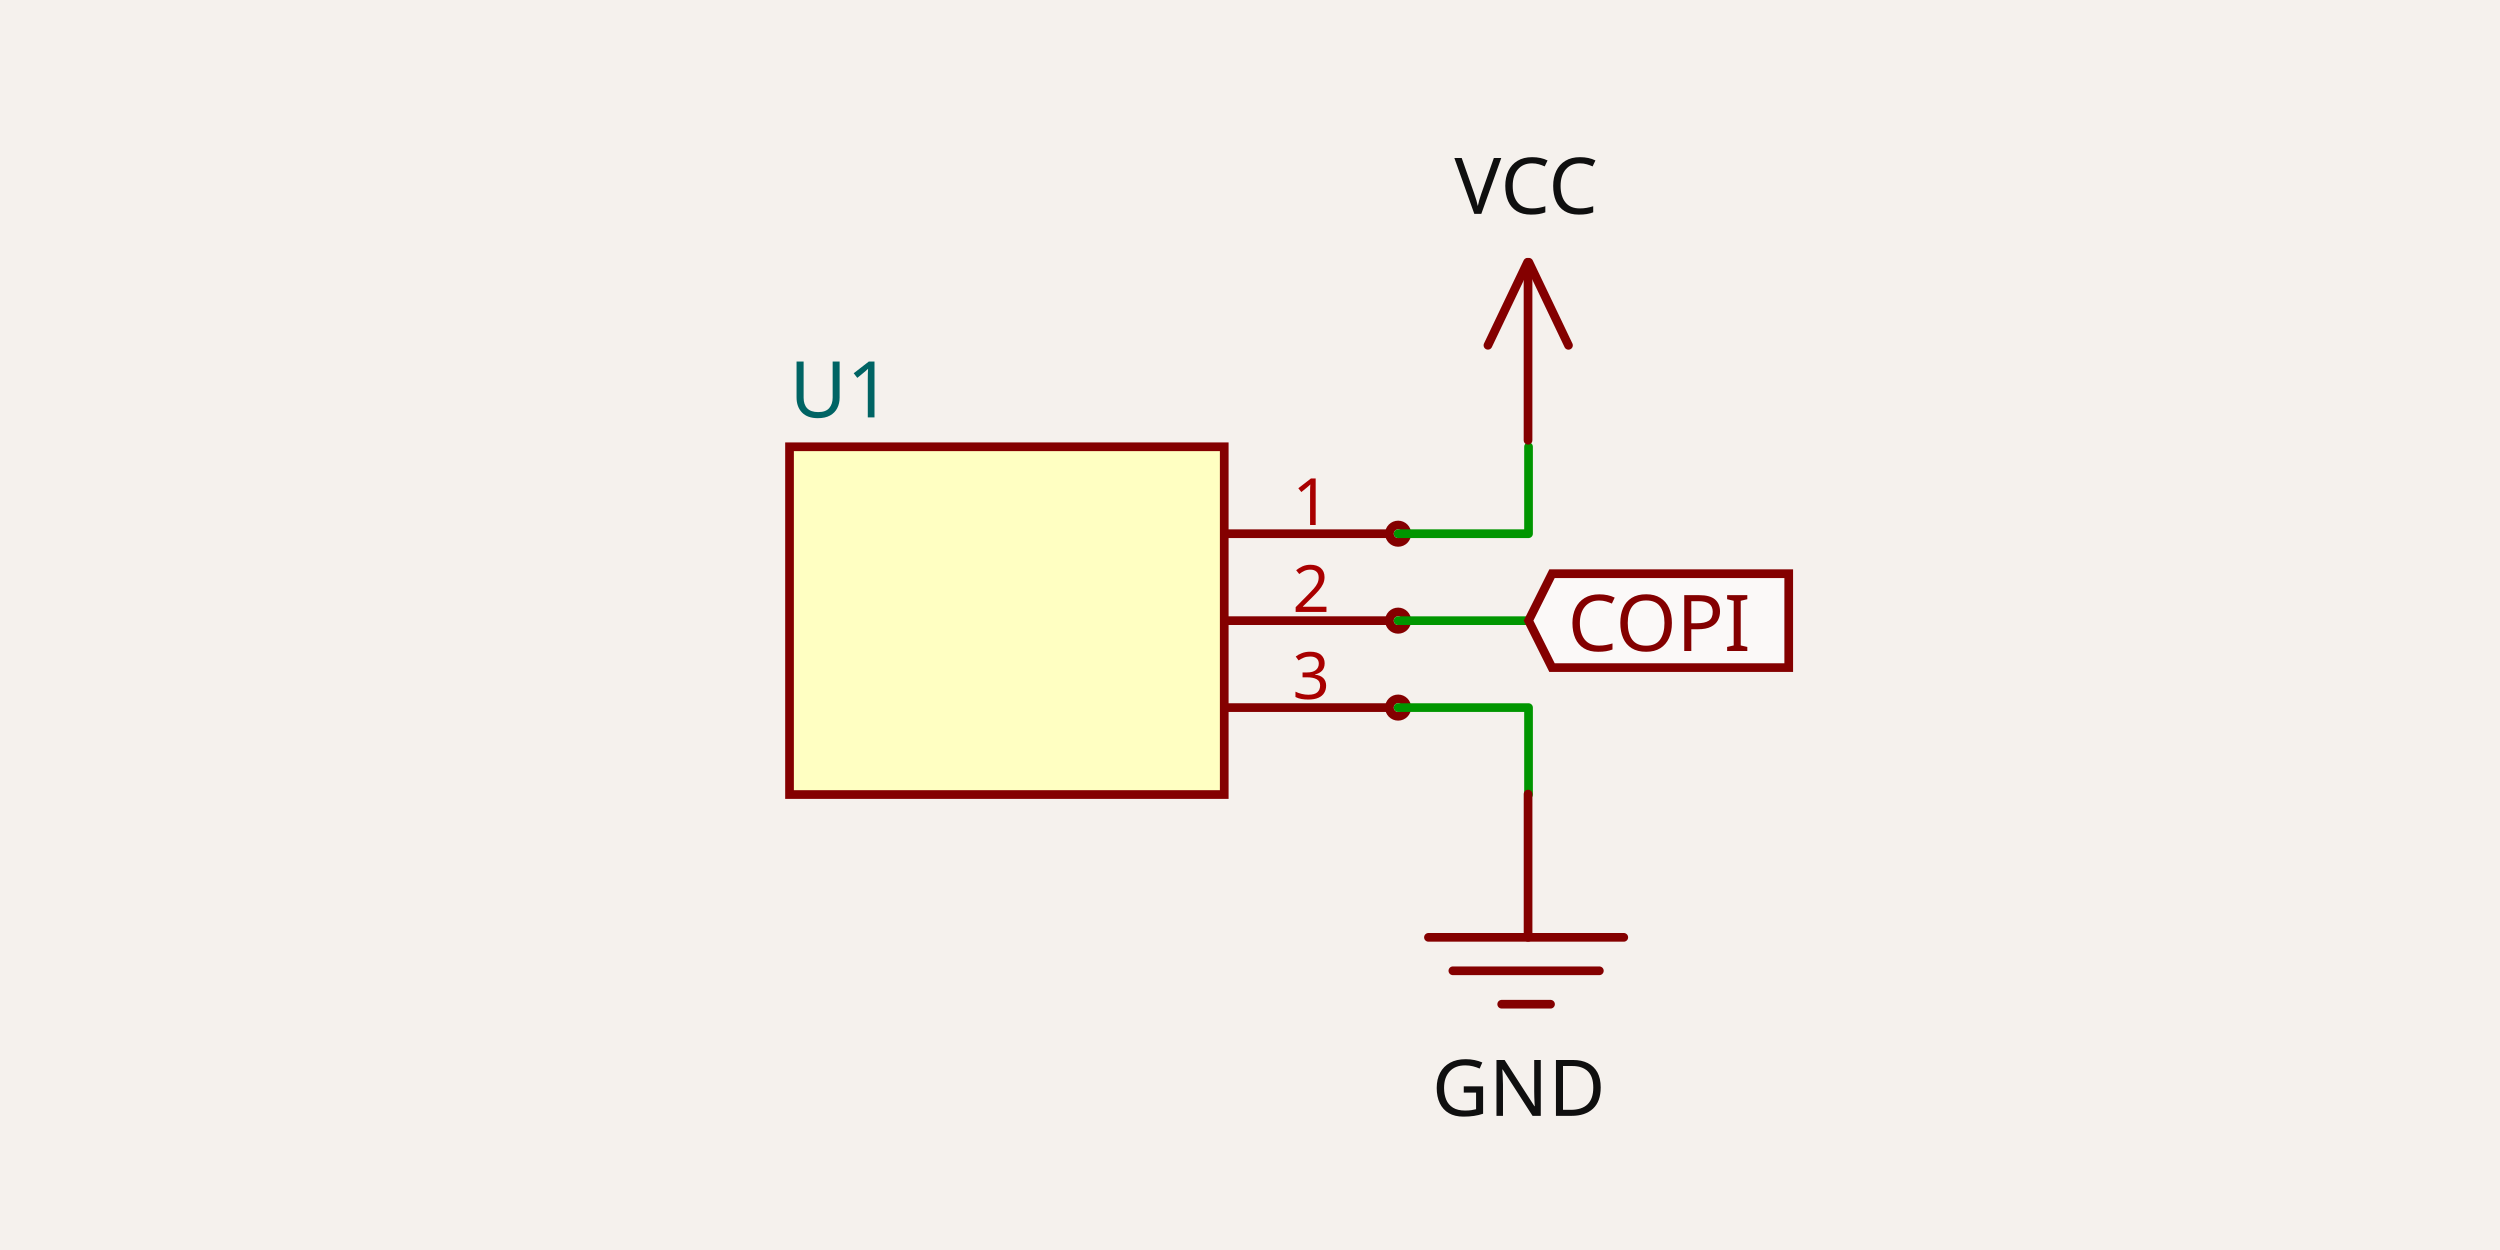
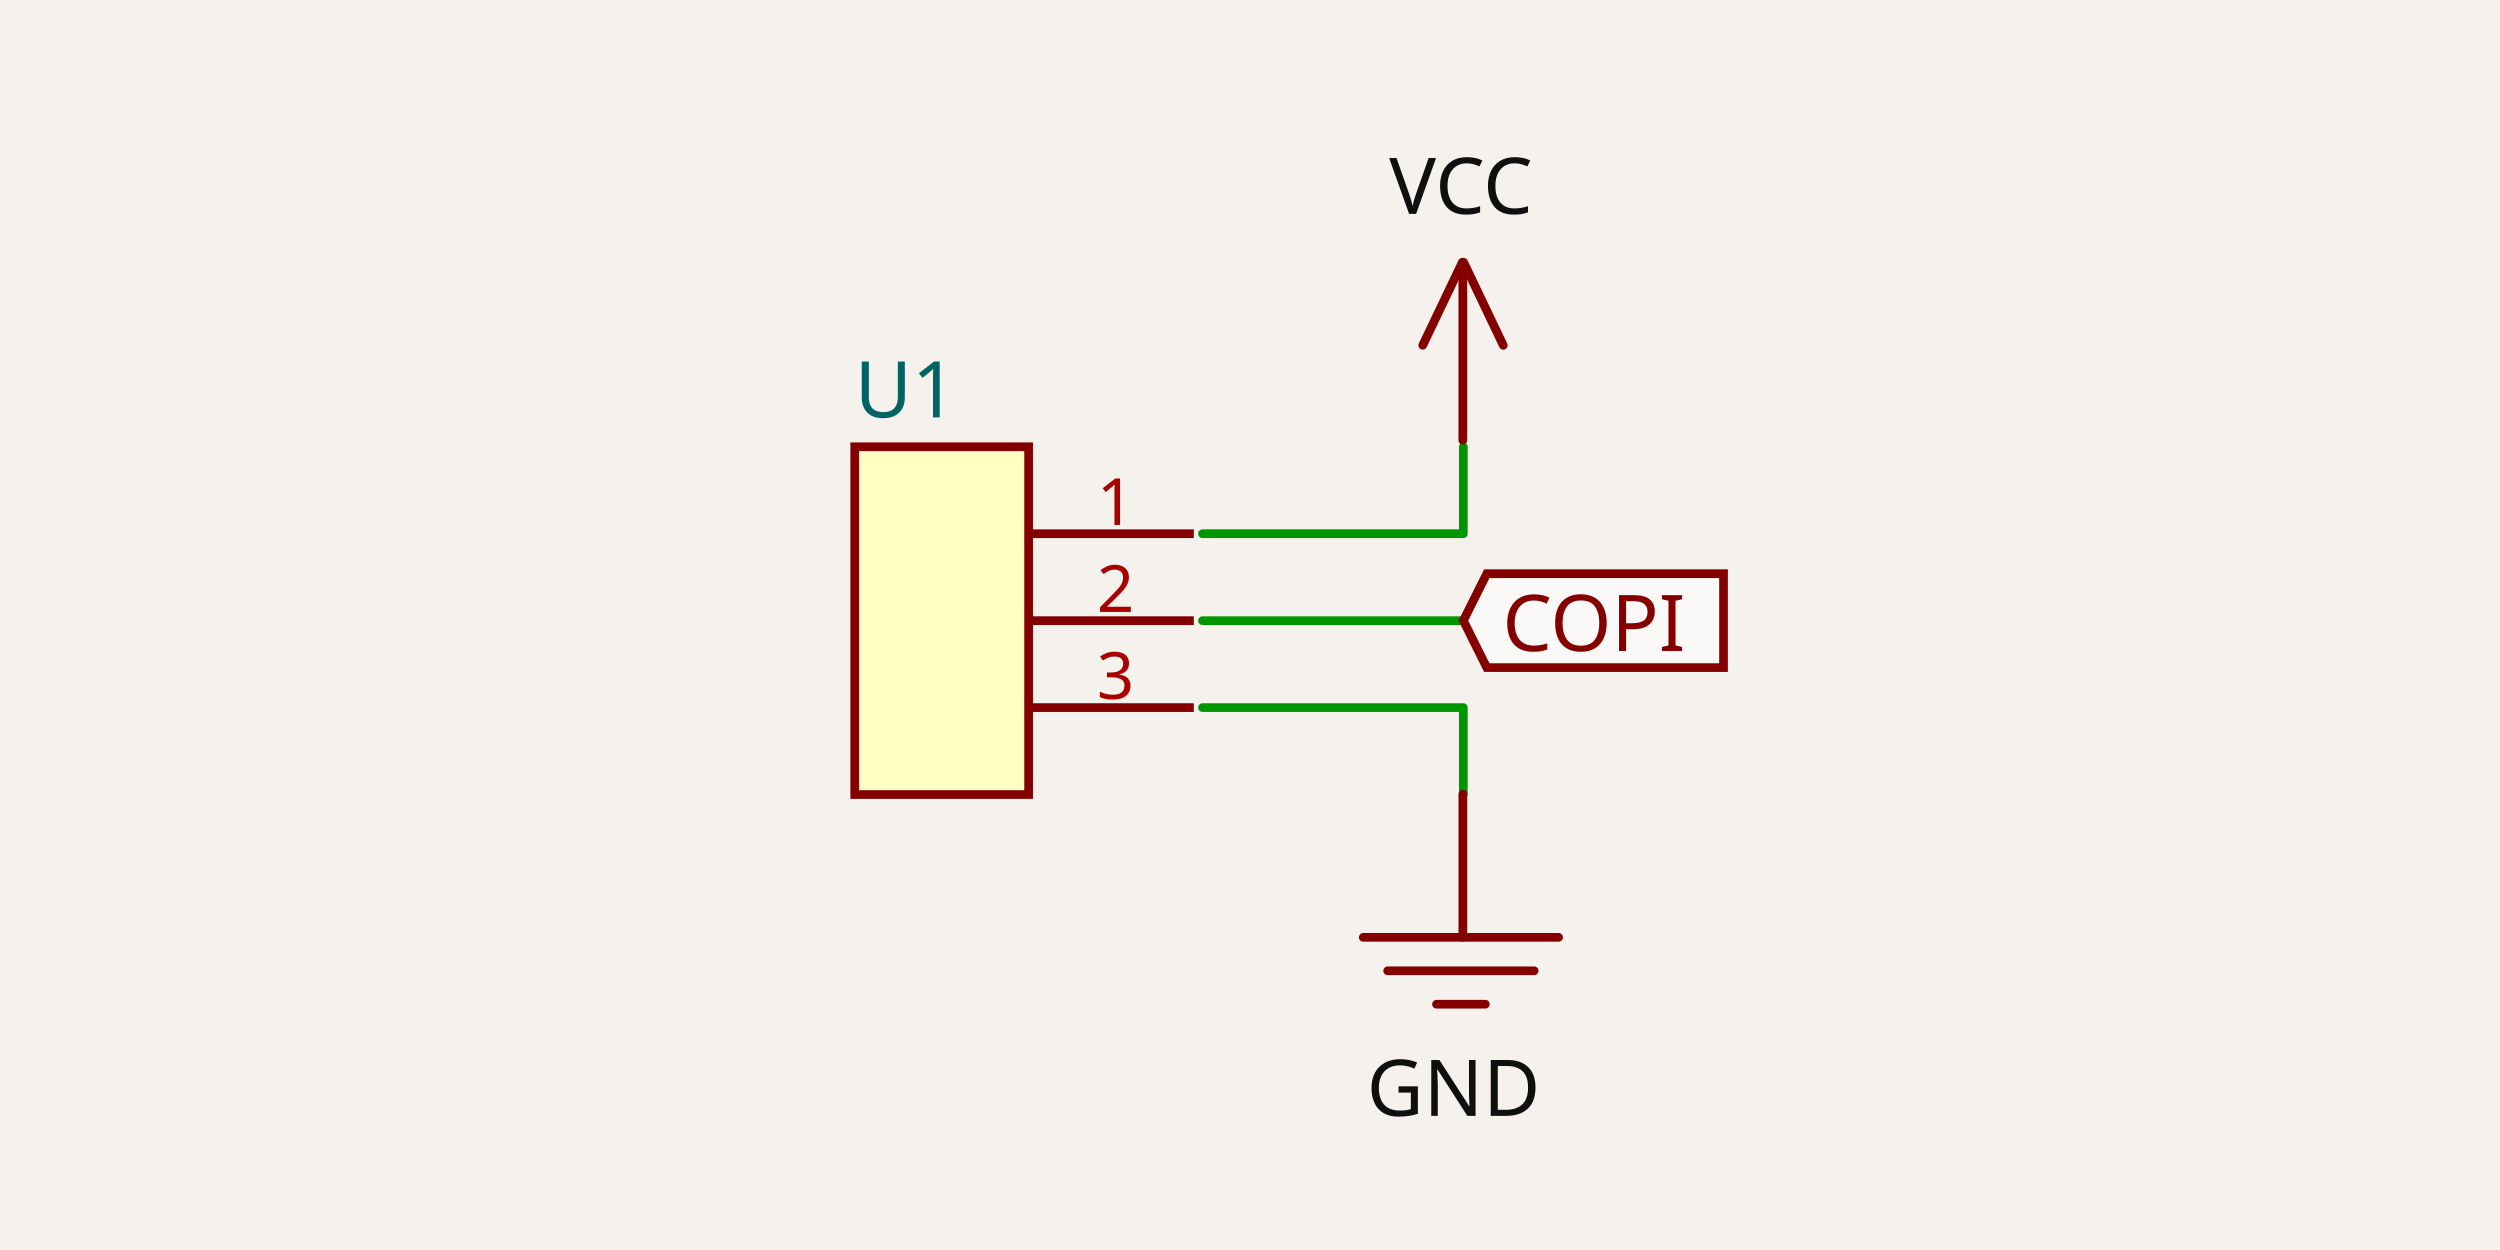
- <svg xmlns="http://www.w3.org/2000/svg" width="1200" height="600" style="background-color: rgb(245, 241, 237)" data-real-to-screen-transform="matrix(208.6617824353,0,0,-208.6617824353,483.3024204767,297.9133821756)">
+ <svg xmlns="http://www.w3.org/2000/svg" width="1200" height="600" style="background-color: rgb(245, 241, 237)" data-real-to-screen-transform="matrix(208.6617824353,0,0,-208.6617824353,452.0031531114,297.9133821756)" data-software-used-string="@tscircuit/core@0.0.532">
  <style>
              .boundary { fill: rgb(245, 241, 237); }
              .schematic-boundary { fill: none; stroke: #fff; }
              .component { fill: none; stroke: rgb(132, 0, 0); }
              .chip { fill: rgb(255, 255, 194); stroke: rgb(132, 0, 0); }
              .component-pin { fill: none; stroke: rgb(132, 0, 0); }
              .trace:hover {
                filter: invert(1);
              }
              .trace:hover .trace-crossing-outline {
                opacity: 0;
              }
              .trace:hover .trace-junction {
                filter: invert(1);
              }
              .text { font-family: sans-serif; fill: rgb(0, 150, 0); }
              .pin-number { fill: rgb(169, 0, 0); }
              .port-label { fill: rgb(0, 100, 100); }
              .component-name { fill: rgb(0, 100, 100); }
            </style>
  <rect class="boundary" x="0" y="0" width="1200" height="600" />
  <g data-circuit-json-type="schematic_component" data-schematic-component-id="schematic_component_0">
-     <rect class="component chip" x="378.972" y="214.449" width="208.662" height="166.929" stroke-width="4.173px" fill="rgb(255, 255, 194)" stroke="rgb(132, 0, 0)" />
-     <rect class="component-overlay" x="378.972" y="214.449" width="208.662" height="166.929" fill="transparent" />
-     <text x="378.972" y="408.504" fill="#006464" text-anchor="start" dominant-baseline="middle" font-family="sans-serif" font-size="37.559px" transform="rotate(0, 378.9715, 408.5041)" />
-     <text x="378.972" y="187.323" fill="#006464" text-anchor="start" dominant-baseline="middle" font-family="sans-serif" font-size="37.559px" transform="rotate(0, 378.9715, 187.3226)">U1</text>
-     <line class="component-pin" x1="666.925" y1="256.181" x2="587.633" y2="256.181" stroke-width="4.173px" />
-     <circle class="component-pin" cx="671.098" cy="256.181" r="4.173" stroke-width="4.173px" />
-     <text class="pin-number" x="629.366" y="252.008" style="font-family: sans-serif;" fill="rgb(169, 0, 0)" text-anchor="middle" dominant-baseline="auto" font-size="31.299px" transform="">1</text>
-     <line class="component-pin" x1="666.925" y1="297.913" x2="587.633" y2="297.913" stroke-width="4.173px" />
-     <circle class="component-pin" cx="671.098" cy="297.913" r="4.173" stroke-width="4.173px" />
-     <text class="pin-number" x="629.366" y="293.74" style="font-family: sans-serif;" fill="rgb(169, 0, 0)" text-anchor="middle" dominant-baseline="auto" font-size="31.299px" transform="">2</text>
-     <line class="component-pin" x1="666.925" y1="339.646" x2="587.633" y2="339.646" stroke-width="4.173px" />
-     <circle class="component-pin" cx="671.098" cy="339.646" r="4.173" stroke-width="4.173px" />
-     <text class="pin-number" x="629.366" y="335.473" style="font-family: sans-serif;" fill="rgb(169, 0, 0)" text-anchor="middle" dominant-baseline="auto" font-size="31.299px" transform="">3</text>
+     <rect class="component chip" x="410.271" y="214.449" width="83.465" height="166.929" stroke-width="4.173px" fill="rgb(255, 255, 194)" stroke="rgb(132, 0, 0)" />
+     <rect class="component-overlay" x="410.271" y="214.449" width="83.465" height="166.929" fill="transparent" />
+     <text x="410.271" y="408.504" fill="#006464" text-anchor="start" dominant-baseline="middle" font-family="sans-serif" font-size="37.559px" transform="rotate(0, 410.2708, 408.5041)" />
+     <text x="410.271" y="187.323" fill="#006464" text-anchor="start" dominant-baseline="middle" font-family="sans-serif" font-size="37.559px" transform="rotate(0, 410.2708, 187.3226)">U1</text>
+     <line class="component-pin" x1="573.027" y1="256.181" x2="493.736" y2="256.181" stroke-width="4.173px" />
+     <text class="pin-number" x="535.468" y="252.008" style="font-family: sans-serif;" fill="rgb(169, 0, 0)" text-anchor="middle" dominant-baseline="auto" font-size="31.299px" transform="">1</text>
+     <line class="component-pin" x1="573.027" y1="297.913" x2="493.736" y2="297.913" stroke-width="4.173px" />
+     <text class="pin-number" x="535.468" y="293.74" style="font-family: sans-serif;" fill="rgb(169, 0, 0)" text-anchor="middle" dominant-baseline="auto" font-size="31.299px" transform="">2</text>
+     <line class="component-pin" x1="573.027" y1="339.646" x2="493.736" y2="339.646" stroke-width="4.173px" />
+     <text class="pin-number" x="535.468" y="335.473" style="font-family: sans-serif;" fill="rgb(169, 0, 0)" text-anchor="middle" dominant-baseline="auto" font-size="31.299px" transform="">3</text>
  </g>
  <g class="trace" data-circuit-json-type="schematic_trace" data-schematic-trace-id="schematic_trace_0">
-     <path d="M 671.098 256.181 L 733.697 256.181 L 733.697 214.449" class="trace-invisible-hover-outline" stroke="rgb(0, 150, 0)" fill="none" stroke-width="33.386px" stroke-linecap="round" opacity="0" stroke-linejoin="round" />
-     <path d="M 671.098 256.181 L 733.697 256.181 L 733.697 214.449" stroke="rgb(0, 150, 0)" fill="none" stroke-width="4.173px" stroke-linecap="round" stroke-linejoin="round" />
+     <path d="M 577.2 256.181 L 702.397 256.181 L 702.397 214.449" class="trace-invisible-hover-outline" stroke="rgb(0, 150, 0)" fill="none" stroke-width="33.386px" stroke-linecap="round" opacity="0" stroke-linejoin="round" />
+     <path d="M 577.2 256.181 L 702.397 256.181 L 702.397 214.449" stroke="rgb(0, 150, 0)" fill="none" stroke-width="4.173px" stroke-linecap="round" stroke-linejoin="round" />
  </g>
  <g class="trace" data-circuit-json-type="schematic_trace" data-schematic-trace-id="schematic_trace_1">
-     <path d="M 671.098 297.913 L 733.697 297.913" class="trace-invisible-hover-outline" stroke="rgb(0, 150, 0)" fill="none" stroke-width="33.386px" stroke-linecap="round" opacity="0" stroke-linejoin="round" />
-     <path d="M 671.098 297.913 L 733.697 297.913" stroke="rgb(0, 150, 0)" fill="none" stroke-width="4.173px" stroke-linecap="round" stroke-linejoin="round" />
+     <path d="M 577.2 297.913 L 702.397 297.913" class="trace-invisible-hover-outline" stroke="rgb(0, 150, 0)" fill="none" stroke-width="33.386px" stroke-linecap="round" opacity="0" stroke-linejoin="round" />
+     <path d="M 577.2 297.913 L 702.397 297.913" stroke="rgb(0, 150, 0)" fill="none" stroke-width="4.173px" stroke-linecap="round" stroke-linejoin="round" />
  </g>
  <g class="trace" data-circuit-json-type="schematic_trace" data-schematic-trace-id="schematic_trace_2">
-     <path d="M 671.098 339.646 L 733.697 339.646 L 733.697 381.378" class="trace-invisible-hover-outline" stroke="rgb(0, 150, 0)" fill="none" stroke-width="33.386px" stroke-linecap="round" opacity="0" stroke-linejoin="round" />
-     <path d="M 671.098 339.646 L 733.697 339.646 L 733.697 381.378" stroke="rgb(0, 150, 0)" fill="none" stroke-width="4.173px" stroke-linecap="round" stroke-linejoin="round" />
+     <path d="M 577.2 339.646 L 702.397 339.646 L 702.397 381.378" class="trace-invisible-hover-outline" stroke="rgb(0, 150, 0)" fill="none" stroke-width="33.386px" stroke-linecap="round" opacity="0" stroke-linejoin="round" />
+     <path d="M 577.2 339.646 L 702.397 339.646 L 702.397 381.378" stroke="rgb(0, 150, 0)" fill="none" stroke-width="4.173px" stroke-linecap="round" stroke-linejoin="round" />
  </g>
-   <rect class="component-overlay" x="714.211" y="125.87" width="38.661" height="85.46" fill="transparent" />
-   <path d="M 733.236 125.87 L 714.211 165.739" stroke="rgb(132, 0, 0)" fill="none" stroke-width="4.173px" stroke-linecap="round" />
-   <path d="M 733.846 125.891 L 752.871 165.76" stroke="rgb(132, 0, 0)" fill="none" stroke-width="4.173px" stroke-linecap="round" />
-   <path d="M 733.456 126.922 L 733.456 211.33" stroke="rgb(132, 0, 0)" fill="none" stroke-width="4.173px" stroke-linecap="round" />
-   <text x="732.522" y="113.642" fill="rgb(15, 15, 15)" font-family="sans-serif" text-anchor="middle" dominant-baseline="ideographic" font-size="37.559px">VCC</text>
-   <path class="net-label" d="     M 733.697,297.913     L 744.964,275.378     L 858.588,275.378     L 858.588,320.449     L 744.964,320.449     Z   " fill="rgba(255, 255, 255, 0.6)" stroke="rgb(132, 0, 0)" stroke-width="4.173px" />
-   <text class="net-label-text" x="752.476" y="297.913" fill="rgb(132, 0, 0)" text-anchor="start" dominant-baseline="central" font-family="sans-serif" font-variant-numeric="tabular-nums" font-size="37.559px" transform="">COPI</text>
-   <rect class="component-overlay" x="685.654" y="381.152" width="93.756" height="100.873" fill="transparent" />
-   <path d="M 733.47 381.152 L 733.47 449.934" stroke="rgb(132, 0, 0)" fill="none" stroke-width="4.173px" stroke-linecap="round" />
-   <path d="M 685.654 449.927 L 779.41 449.927" stroke="rgb(132, 0, 0)" fill="none" stroke-width="4.173px" stroke-linecap="round" />
-   <path d="M 697.374 465.976 L 767.691 465.976" stroke="rgb(132, 0, 0)" fill="none" stroke-width="4.173px" stroke-linecap="round" />
-   <path d="M 720.813 482.025 L 744.252 482.025" stroke="rgb(132, 0, 0)" fill="none" stroke-width="4.173px" stroke-linecap="round" />
-   <text x="728.976" y="506.466" fill="rgb(15, 15, 15)" font-family="sans-serif" text-anchor="middle" dominant-baseline="hanging" font-size="37.559px">GND</text>
+   <rect class="component-overlay" x="682.911" y="125.87" width="38.661" height="85.46" fill="transparent" />
+   <path d="M 701.936 125.87 L 682.911 165.739" stroke="rgb(132, 0, 0)" fill="none" stroke-width="4.173px" stroke-linecap="round" />
+   <path d="M 702.547 125.891 L 721.572 165.76" stroke="rgb(132, 0, 0)" fill="none" stroke-width="4.173px" stroke-linecap="round" />
+   <path d="M 702.156 126.922 L 702.156 211.33" stroke="rgb(132, 0, 0)" fill="none" stroke-width="4.173px" stroke-linecap="round" />
+   <text x="701.223" y="113.642" fill="rgb(15, 15, 15)" font-family="sans-serif" text-anchor="middle" dominant-baseline="ideographic" font-size="37.559px">VCC</text>
+   <path class="net-label" d="     M 702.397,297.913     L 713.665,275.378     L 827.288,275.378     L 827.288,320.449     L 713.665,320.449     Z   " fill="rgba(255, 255, 255, 0.6)" stroke="rgb(132, 0, 0)" stroke-width="4.173px" />
+   <text class="net-label-text" x="721.177" y="297.913" fill="rgb(132, 0, 0)" text-anchor="start" dominant-baseline="central" font-family="sans-serif" font-variant-numeric="tabular-nums" font-size="37.559px" transform="">COPI</text>
+   <rect class="component-overlay" x="654.355" y="381.152" width="93.756" height="100.873" fill="transparent" />
+   <path d="M 702.171 381.152 L 702.171 449.934" stroke="rgb(132, 0, 0)" fill="none" stroke-width="4.173px" stroke-linecap="round" />
+   <path d="M 654.355 449.927 L 748.111 449.927" stroke="rgb(132, 0, 0)" fill="none" stroke-width="4.173px" stroke-linecap="round" />
+   <path d="M 666.075 465.976 L 736.392 465.976" stroke="rgb(132, 0, 0)" fill="none" stroke-width="4.173px" stroke-linecap="round" />
+   <path d="M 689.514 482.025 L 712.953 482.025" stroke="rgb(132, 0, 0)" fill="none" stroke-width="4.173px" stroke-linecap="round" />
+   <text x="697.677" y="506.466" fill="rgb(15, 15, 15)" font-family="sans-serif" text-anchor="middle" dominant-baseline="hanging" font-size="37.559px">GND</text>
</svg>
